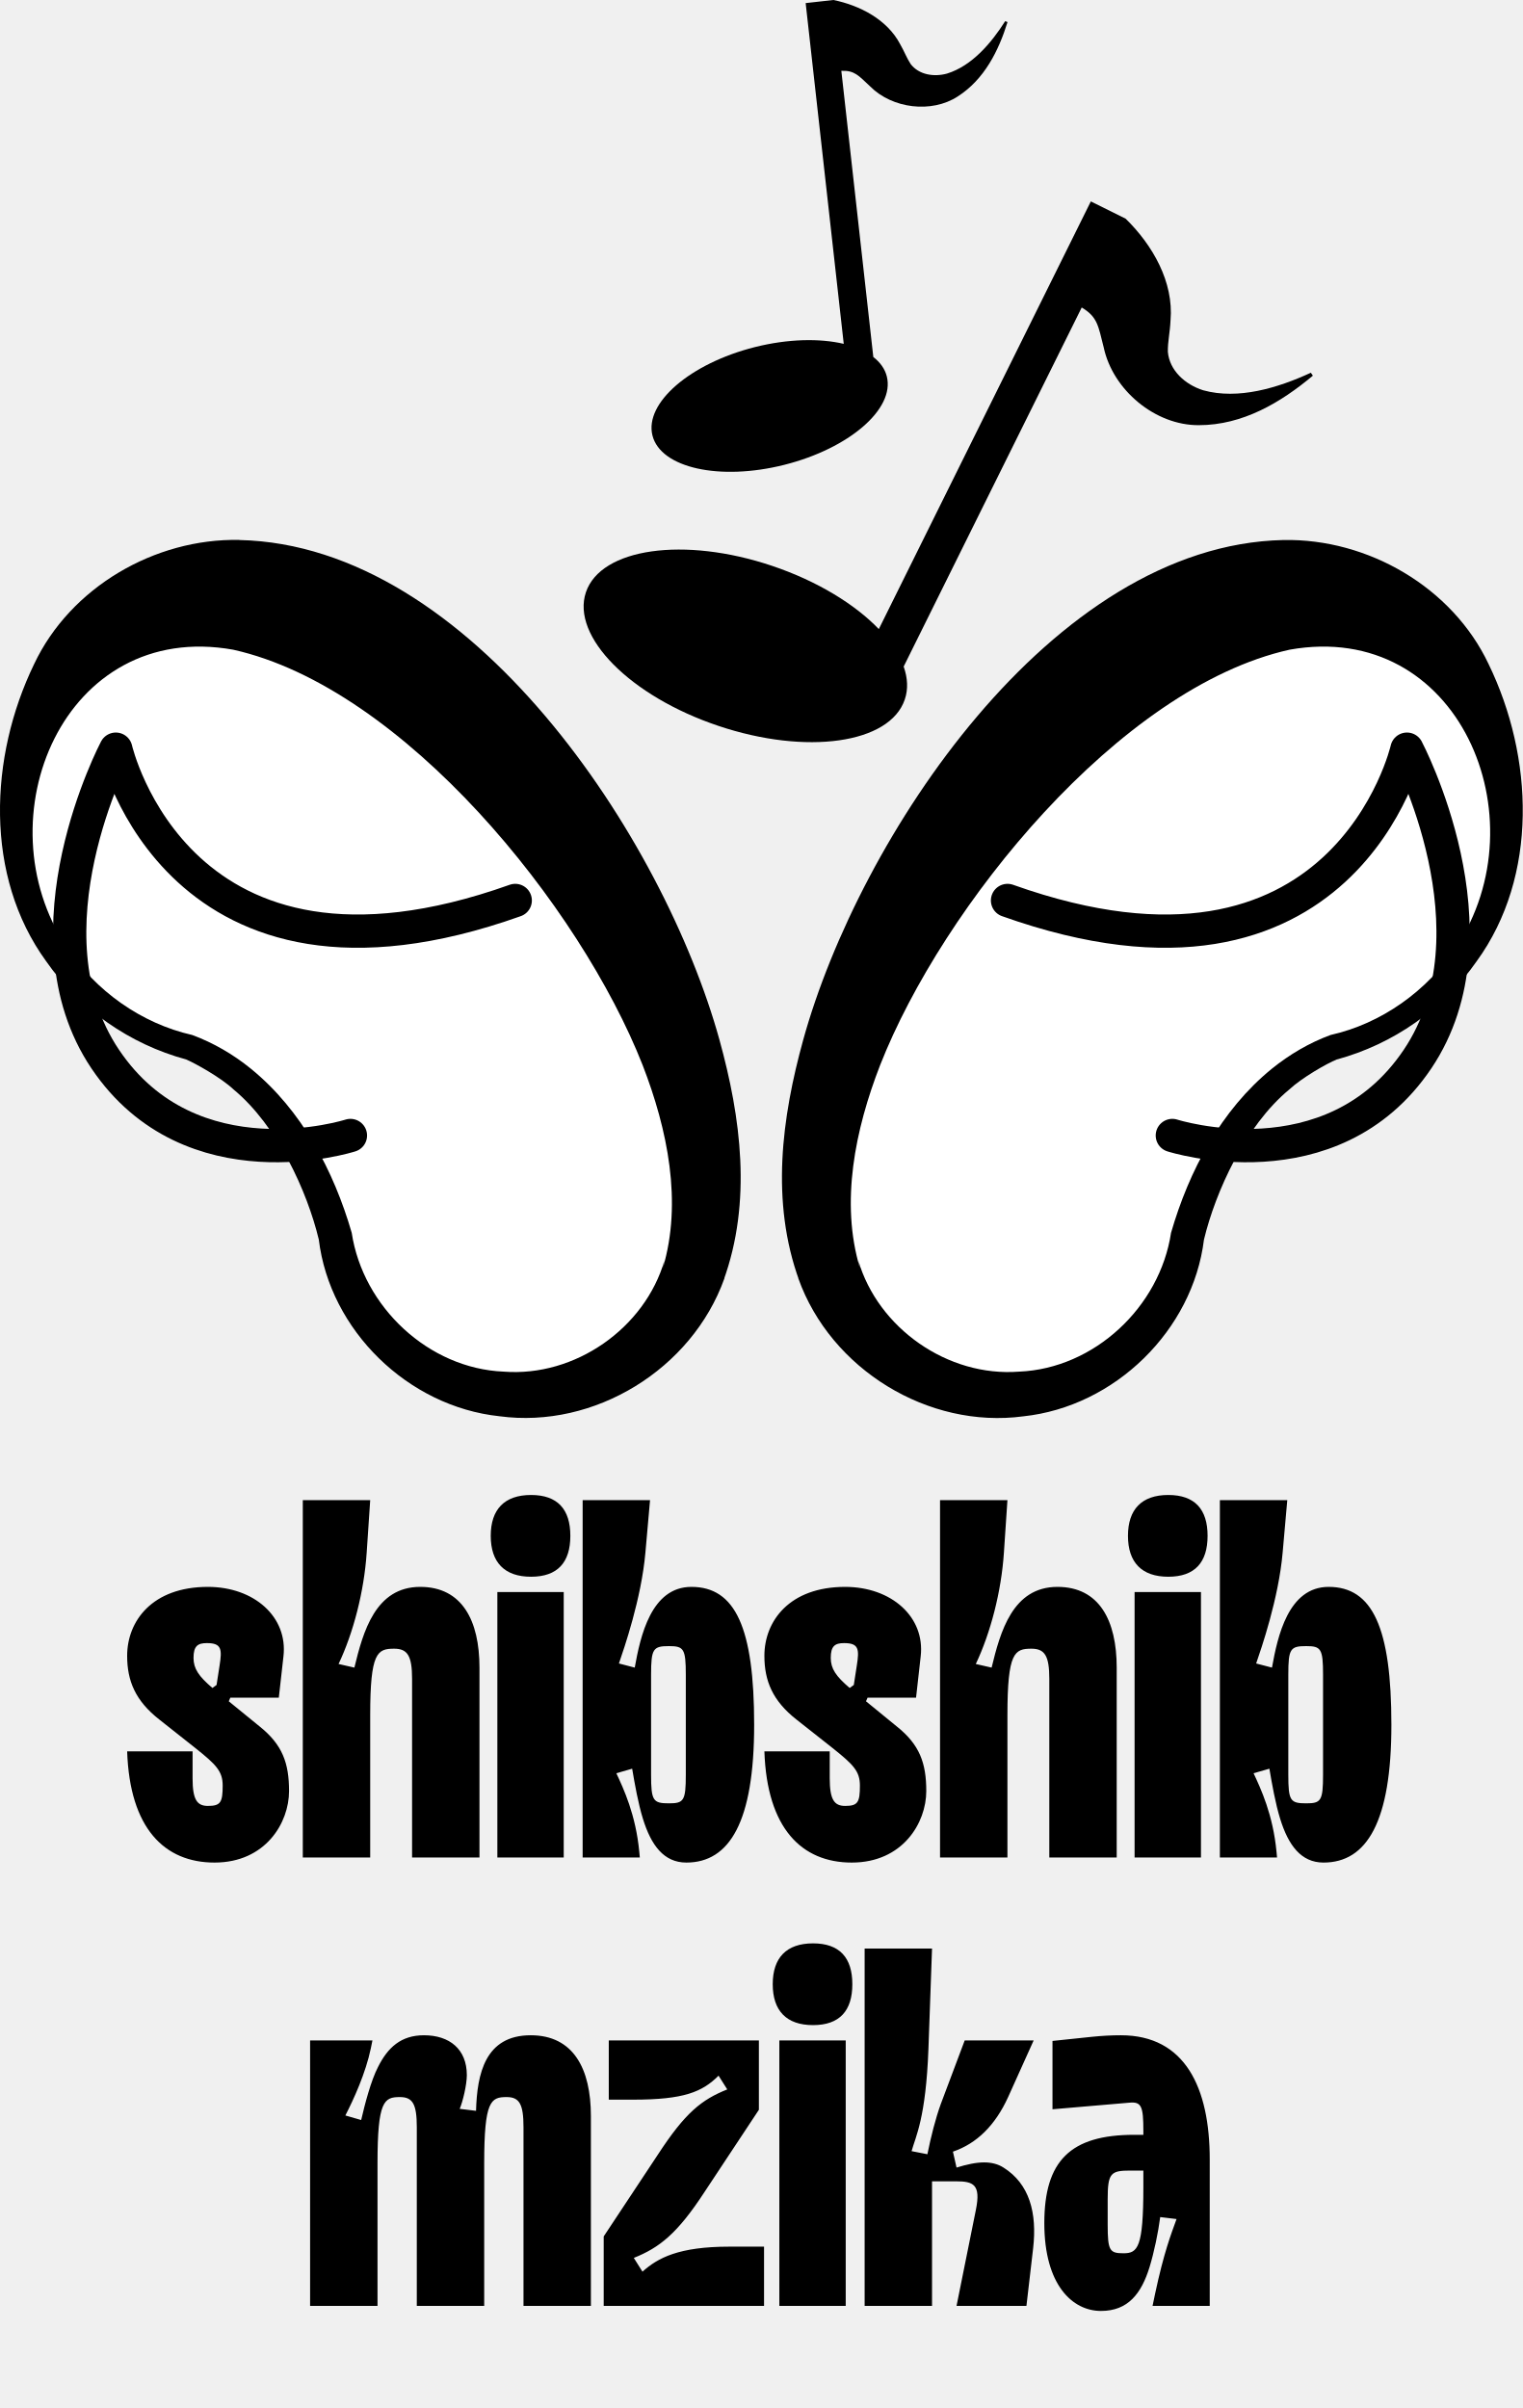
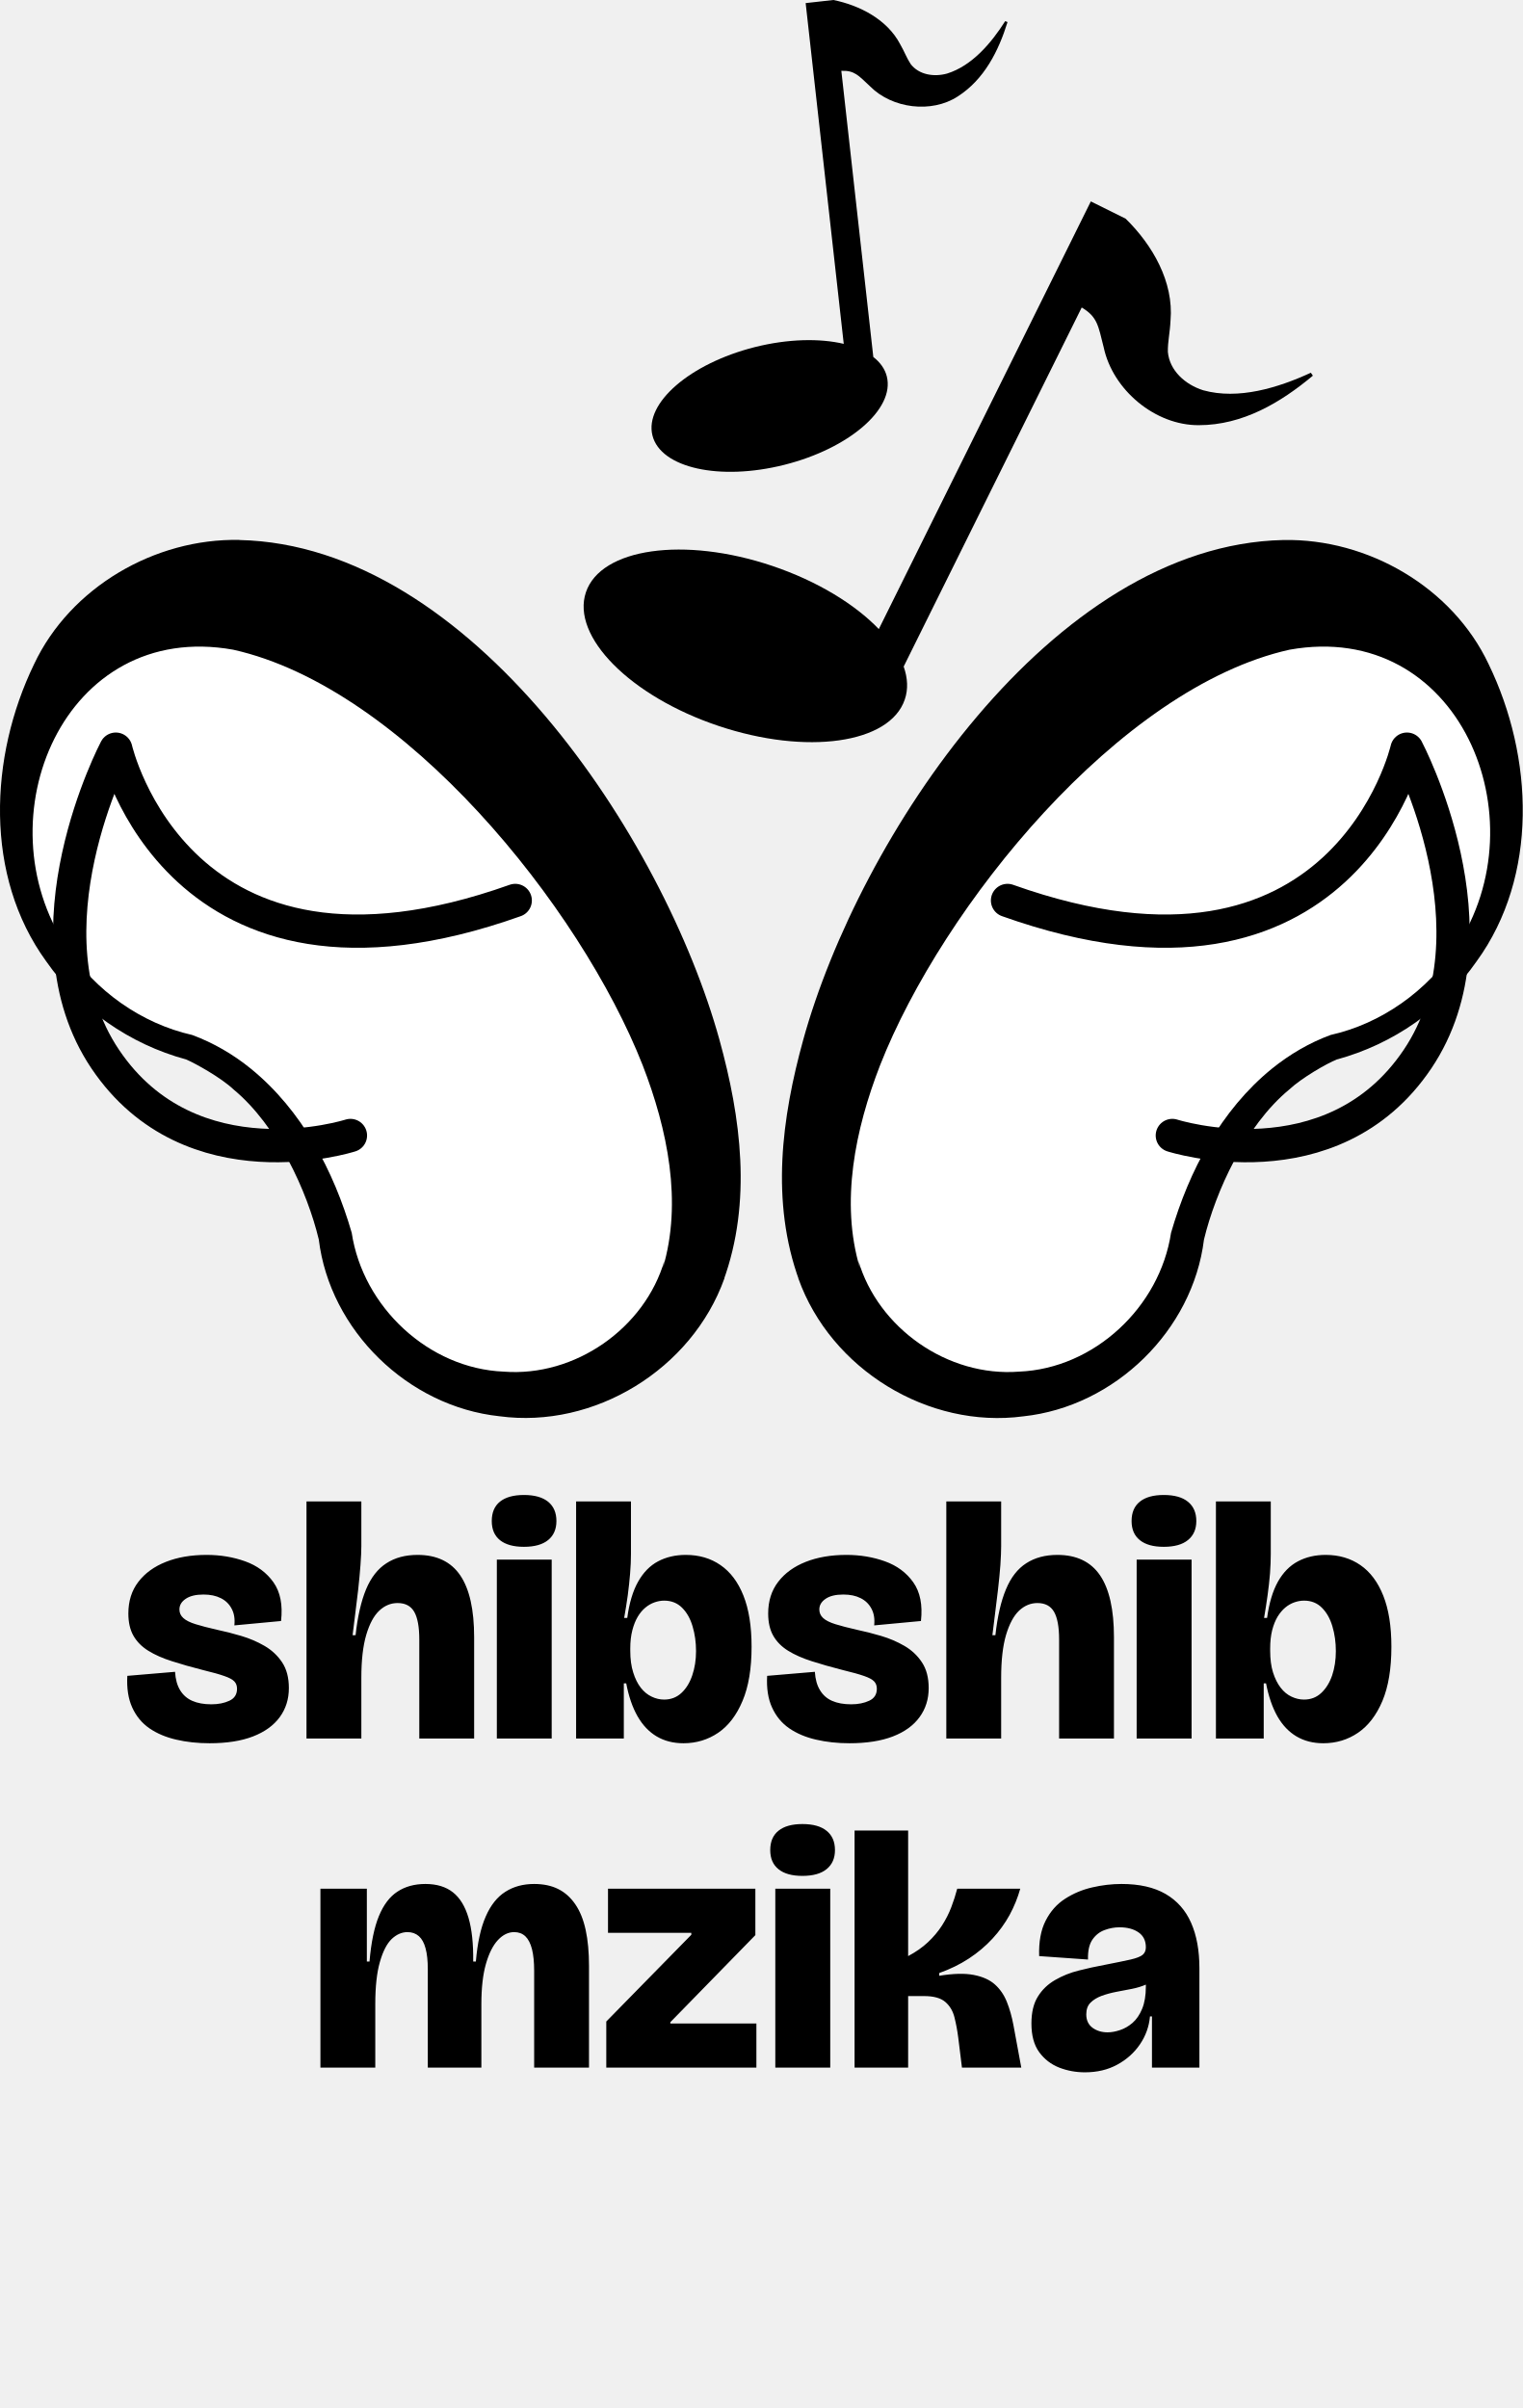
<svg xmlns="http://www.w3.org/2000/svg" id="Layer_2" data-name="Layer 2" viewBox="0 0 177.12 280.12">
  <defs>
    <style>
      .cls-1 {
        fill: none;
        stroke: #000;
        stroke-linecap: round;
        stroke-linejoin: round;
        stroke-width: 3.87px;
      }

      .cls-2 {
        fill: #fff;
      }

      .cls-3 {
      }
    </style>
  </defs>
  <g id="Layer_1-2" data-name="Layer 1">
    <g>
-       <path class="cls-3" d="M24.18 184.6C17.7 184.6 14.79 188.58 14.79 192.62C14.79 195.53 15.74 197.85 18.54 200.04L22.75 203.37C25.13 205.27 25.9 206.04 25.9 207.71C25.9 209.67 25.66 210.08 24.18 210.08C22.93 210.08 22.4 209.37 22.4 206.87V203.73H14.79C15.09 212.69 19.13 216.67 24.95 216.67C30.89 216.67 33.62 212.04 33.62 208.36C33.62 205.09 32.85 202.95 30.18 200.82L26.61 197.91L26.79 197.49H32.43L32.97 192.68C33.5 188.11 29.58 184.6 24.18 184.6ZM24.71 196.36C23.11 195 22.51 194.11 22.51 192.86C22.51 191.49 22.99 191.14 24.06 191.14C25.78 191.14 25.84 191.85 25.54 193.75L25.19 196.01ZM41.22 193.99 39.38 193.57C41.1 189.95 42.35 185.14 42.65 180.62L43.06 174.51H35.22V216.08H43.06V199.51C43.06 192.21 43.89 191.79 45.85 191.79C47.4 191.79 47.93 192.62 47.93 195.29V216.08H55.77V193.99C55.77 188.52 53.75 184.6 48.88 184.6C43.66 184.6 42.23 189.83 41.22 193.99ZM61.77 173.91C58.68 173.91 57.08 175.58 57.08 178.66C57.08 181.75 58.68 183.42 61.77 183.42C64.86 183.42 66.34 181.75 66.34 178.66C66.34 175.58 64.86 173.91 61.77 173.91ZM57.85 185.2V216.08H65.57V185.2ZM73.83 193.99 71.99 193.51C72.58 191.79 74.6 185.97 75.07 180.62L75.61 174.51H67.77V216.08H74.42L74.36 215.43C73.95 211.09 72.52 208.06 71.69 206.28L73.53 205.75C73.83 207.53 74.24 209.84 74.78 211.57C75.73 214.65 77.21 216.67 79.83 216.67C84.87 216.67 87.72 211.92 87.72 200.64C87.72 189.35 85.53 184.6 80.42 184.6C75.73 184.6 74.48 190.36 73.83 193.99ZM77.81 191.49C79.53 191.49 79.77 191.79 79.77 194.82V206.46C79.77 209.49 79.53 209.78 77.81 209.78C75.97 209.78 75.73 209.49 75.73 206.46V194.82C75.73 191.79 75.97 191.49 77.81 191.49ZM98.3 184.6C91.82 184.6 88.91 188.58 88.91 192.62C88.91 195.53 89.86 197.85 92.65 200.04L96.87 203.37C99.25 205.27 100.02 206.04 100.02 207.71C100.02 209.67 99.78 210.08 98.3 210.08C97.05 210.08 96.51 209.37 96.51 206.87V203.73H88.91C89.21 212.69 93.25 216.67 99.07 216.67C105.01 216.67 107.74 212.04 107.74 208.36C107.74 205.09 106.97 202.95 104.29 200.82L100.73 197.91L100.91 197.49H106.55L107.09 192.68C107.62 188.11 103.7 184.6 98.3 184.6ZM98.83 196.36C97.23 195 96.63 194.11 96.63 192.86C96.63 191.49 97.11 191.14 98.18 191.14C99.9 191.14 99.96 191.85 99.66 193.75L99.31 196.01ZM115.34 193.99 113.5 193.57C115.22 189.95 116.47 185.14 116.77 180.62L117.18 174.51H109.34V216.08H117.18V199.51C117.18 192.21 118.01 191.79 119.97 191.79C121.52 191.79 122.05 192.62 122.05 195.29V216.08H129.89V193.99C129.89 188.52 127.87 184.6 123 184.6C117.78 184.6 116.35 189.83 115.34 193.99ZM135.89 173.91C132.8 173.91 131.2 175.58 131.2 178.66C131.2 181.75 132.8 183.42 135.89 183.42C138.98 183.42 140.46 181.75 140.46 178.66C140.46 175.58 138.98 173.91 135.89 173.91ZM131.97 185.2V216.08H139.69V185.2ZM147.95 193.99 146.11 193.51C146.7 191.79 148.72 185.97 149.19 180.62L149.73 174.51H141.89V216.08H148.54L148.48 215.43C148.07 211.09 146.64 208.06 145.81 206.28L147.65 205.75C147.95 207.53 148.36 209.84 148.9 211.57C149.85 214.65 151.33 216.67 153.94 216.67C158.99 216.67 161.84 211.92 161.84 200.64C161.84 189.35 159.65 184.6 154.54 184.6C149.85 184.6 148.6 190.36 147.95 193.99ZM151.93 191.49C153.65 191.49 153.89 191.79 153.89 194.82V206.46C153.89 209.49 153.65 209.78 151.93 209.78C150.08 209.78 149.85 209.49 149.85 206.46V194.82C149.85 191.79 150.08 191.49 151.93 191.49Z" />
-       <path class="cls-3" d="M55.37 245.55 53.47 245.32C53.83 244.48 54.3 242.52 54.3 241.4C54.3 238.37 52.28 236.76 49.31 236.76C46.64 236.76 45.1 238.19 43.97 240.45C43.14 242.05 42.42 244.84 42.01 246.62L40.17 246.09C41.12 244.25 42.54 241.16 43.14 238.25L43.32 237.36H36.07V268.24H43.91V251.67C43.91 244.37 44.68 243.95 46.52 243.95C48.01 243.95 48.48 244.78 48.48 247.45V268.24H56.32V251.67C56.32 244.37 57.09 243.95 58.93 243.95C60.42 243.95 60.89 244.78 60.89 247.45V268.24H68.73V246.15C68.73 240.68 66.71 236.76 61.73 236.76C56.44 236.76 55.49 241.22 55.37 245.55ZM70.81 237.36V244.25H73.66C79.54 244.25 81.68 243.36 83.58 241.46L84.59 243.06C81.62 244.25 79.72 245.73 76.51 250.66L70.22 260.16V268.24H88.87V261.35H84.83C78.95 261.35 76.51 262.66 74.73 264.26L73.72 262.66C76.69 261.47 78.77 259.87 81.98 254.94L88.27 245.43V237.36ZM94.57 226.07C91.48 226.07 89.88 227.74 89.88 230.82C89.88 233.91 91.48 235.58 94.57 235.58C97.66 235.58 99.14 233.91 99.14 230.82C99.14 227.74 97.66 226.07 94.57 226.07ZM90.65 237.36V268.24H98.37V237.36ZM120.23 237.36H112.21L109.42 244.78C108.82 246.44 108.29 248.52 107.87 250.6L106.03 250.24C106.51 248.52 107.69 246.38 107.99 238.37L108.41 226.67H100.57V268.24H108.41V253.75H111.2C113.22 253.75 114.11 254.11 113.51 257.07L111.26 268.24H119.39L120.17 261.53C120.64 257.43 119.75 254.05 116.72 252.15C116.07 251.73 115.3 251.55 114.46 251.55C113.51 251.55 112.45 251.79 111.26 252.15L110.84 250.3C113.63 249.35 115.77 247.22 117.26 243.95ZM133.71 263.73C134.24 262 134.72 259.69 134.95 257.91L136.85 258.14C136.2 259.93 135.37 262.06 134.36 266.81L134.06 268.24H140.71V251.2C140.71 242.88 137.86 236.76 130.38 236.76C129.25 236.76 128.18 236.82 127 236.94L122.42 237.42V245.37L131.39 244.6C132.76 244.48 132.99 245.02 132.99 247.87V248.34H131.93C124.5 248.34 121.47 251.37 121.47 258.62C121.47 265.81 124.74 268.83 128.06 268.83C131.21 268.83 132.76 266.81 133.71 263.73ZM132.99 252.5V254.4C132.99 261.47 132.34 262.12 130.68 262.12C129.07 262.12 128.84 261.83 128.84 258.8V255.83C128.84 252.8 129.19 252.5 131.45 252.5Z" />
      <g>
        <g>
          <g>
            <path class="cls-2" d="M149.63,69.2c-26.97,1.51-62.18,52.74-53.23,78.62h0c3.21,9.1,12.23,15.23,22.25,14.35s17.97-8.63,19.45-18.26c1.46-5.5,5.86-17.6,17.01-22.08,12.47-3.14,21.16-14.99,19.99-28.25-1.29-14.71-10.78-25.2-25.48-24.38Z" />
            <path d="M149.99,75.58c-19.82,4.41-40.37,29.88-47.62,48.33-2.9,7.47-4.65,15.94-2.35,23.6,0,0-.19-.89-.19-.89,2.29,7.87,10.4,13.59,18.71,12.94,8.73-.36,16.36-7.5,17.67-16.15,2.09-7.21,5.8-14.27,11.73-19.09,2.04-1.65,4.35-3.01,6.82-3.92,5.94-1.33,11.26-5.14,14.6-10.21,9.95-14.99.34-38.15-19.37-34.61h0ZM149.28,62.82c9.84-.19,19.66,5.51,23.87,14.44,5.23,10.78,5.81,24.65-1.39,34.56-3.87,5.57-9.72,9.66-16.28,11.43-1.15.46-4.06,2.13-5.52,3.49-5.11,4.22-8.58,11.9-9.92,17.46-1.3,10.56-10.37,19.43-21.01,20.56-11.03,1.48-22.39-5.45-26.17-16.04,0,0-.07-.58-.07-.58,0-.02.19.87.18.86-3.36-9.22-2.04-19,.46-28.05,6.48-23.41,28.86-57.54,55.84-58.13h0Z" />
          </g>
          <path class="cls-1" d="M136.36,132.09s18.52,5.95,28.51-8.87c9.99-14.83-1.22-36.07-1.22-36.07,0,0-7.21,31.58-46.46,17.6" />
        </g>
        <g>
          <g>
            <path class="cls-2" d="M27.49,69.2c26.97,1.51,62.18,52.74,53.23,78.62h0c-3.21,9.1-12.23,15.23-22.25,14.35s-17.97-8.63-19.45-18.26c-1.46-5.5-5.86-17.6-17.01-22.08-12.47-3.14-21.16-14.99-19.99-28.25,1.29-14.71,10.78-25.2,25.48-24.38Z" />
            <path d="M27.84,62.82c26.97.58,49.36,34.72,55.84,58.13,2.5,9.05,3.81,18.84.46,28.05,0,0,.19-.87.19-.87,0,0-.07.58-.07.58-3.78,10.59-15.14,17.53-26.17,16.04-10.64-1.13-19.72-9.99-21.01-20.56-1.34-5.58-4.81-13.23-9.92-17.46-1.44-1.36-4.42-3.02-5.52-3.49-6.56-1.77-12.41-5.86-16.28-11.43-7.2-9.91-6.62-23.77-1.39-34.56,4.21-8.92,14.03-14.64,23.87-14.44h0ZM27.13,75.58c-19.7-3.53-29.33,19.61-19.37,34.61,3.34,5.07,8.67,8.87,14.6,10.21,2.46.91,4.78,2.26,6.82,3.92,5.93,4.83,9.64,11.88,11.73,19.09,1.31,8.64,8.95,15.79,17.67,16.15,8.31.65,16.43-5.06,18.71-12.94,0,0-.19.89-.19.89,2.29-7.66.55-16.12-2.35-23.6-7.25-18.45-27.79-43.91-47.62-48.33h0Z" />
          </g>
          <path class="cls-1" d="M40.76,132.09s-18.52,5.95-28.51-8.87c-9.99-14.83,1.22-36.07,1.22-36.07,0,0,7.21,31.58,46.46,17.6" />
        </g>
        <path d="M152.72,43.69c-3.75,3.14-8.17,5.77-13.29,5.77-5.05.03-9.99-4.08-11.05-9.04-.64-2.51-.71-3.55-2.56-4.65l-20.71,41.77c.47,1.33.54,2.63.13,3.83-1.73,5.14-11.43,6.51-21.68,3.07s-17.14-10.4-15.41-15.54,11.43-6.52,21.67-3.07c5.25,1.77,9.62,4.46,12.4,7.35l24.66-49.75,4.05,2.01c3.12,3.05,5.61,7.35,5.22,11.83-.07,1.48-.33,2.46-.31,3.66.19,2.17,2.01,3.81,4.11,4.47,4.08,1.13,8.71-.28,12.52-2.04l.23.33Z" />
        <path d="M117.19,2.57c-1.04,3.35-2.7,6.67-5.79,8.65-3.04,1.98-7.62,1.42-10.19-1.17-1.36-1.27-1.81-1.87-3.35-1.81l3.72,33.29c.8.62,1.35,1.38,1.57,2.26.95,3.78-4.38,8.38-11.91,10.28s-14.4.37-15.35-3.41,4.38-8.38,11.9-10.28c3.86-.97,7.55-1.04,10.35-.38L93.71.36l3.23-.36c3.07.63,6.24,2.26,7.75,5.12.53.92.76,1.61,1.24,2.34.96,1.24,2.69,1.52,4.22,1.1,2.91-.9,5.16-3.56,6.77-6.1l.27.11Z" />
      </g>
    </g>
  </g>
+   <path class="cls-3" d="M24.38 202.79Q22.29 202.79 20.5 202.37Q18.71 201.96 17.39 201.06Q16.07 200.15 15.38 198.63Q14.69 197.12 14.81 194.95L20.36 194.48Q20.44 195.78 20.95 196.62Q21.47 197.47 22.37 197.86Q23.28 198.26 24.58 198.26Q25.8 198.26 26.69 197.84Q27.57 197.43 27.57 196.45Q27.57 195.93 27.26 195.6Q26.94 195.26 26.09 194.97Q25.25 194.67 23.63 194.28Q21.62 193.77 20.01 193.25Q18.39 192.74 17.25 192.03Q16.11 191.32 15.52 190.28Q14.93 189.24 14.93 187.7Q14.93 185.53 16.09 184.02Q17.25 182.5 19.3 181.69Q21.35 180.88 24.03 180.88Q26.43 180.88 28.52 181.63Q30.61 182.38 31.81 184.07Q33.01 185.77 32.69 188.57L27.26 189.08Q27.38 187.94 26.94 187.13Q26.51 186.32 25.68 185.91Q24.85 185.49 23.67 185.49Q22.33 185.49 21.6 185.99Q20.87 186.48 20.87 187.23Q20.87 187.82 21.33 188.23Q21.78 188.64 22.75 188.94Q23.71 189.24 25.25 189.59Q26.59 189.87 28.04 190.3Q29.5 190.73 30.76 191.46Q32.02 192.19 32.81 193.37Q33.6 194.55 33.6 196.37Q33.6 198.3 32.54 199.75Q31.47 201.21 29.42 202Q27.38 202.79 24.38 202.79Z M35.65 202.24V191.25V174.66H42.03V179.86Q42.03 180.69 41.93 182.05Q41.83 183.4 41.66 184.94Q41.48 186.48 41.3 187.88Q41.13 189.28 41.01 190.22H41.36Q41.72 186.95 42.58 184.88Q43.45 182.81 44.95 181.85Q46.44 180.88 48.57 180.88Q51.92 180.88 53.54 183.27Q55.15 185.65 55.15 190.46V202.24H48.77V190.73Q48.77 188.53 48.18 187.5Q47.59 186.48 46.25 186.48Q45.06 186.48 44.12 187.36Q43.17 188.25 42.6 190.18Q42.03 192.11 42.03 195.18V202.24Z M57.79 202.24V181.43H64.17V202.24ZM60.94 179.94Q59.13 179.94 58.16 179.17Q57.2 178.4 57.2 176.94Q57.2 175.45 58.16 174.68Q59.13 173.91 60.94 173.91Q62.79 173.91 63.76 174.7Q64.72 175.49 64.72 176.94Q64.72 178.36 63.76 179.15Q62.79 179.94 60.94 179.94Z M79.5 202.79Q77.73 202.79 76.39 202Q75.05 201.21 74.16 199.66Q73.27 198.1 72.84 195.82H72.56V202.24H67.01V194.91V174.66H73.39V180.77Q73.39 181.83 73.29 183.05Q73.19 184.27 73.02 185.57Q72.84 186.87 72.6 188.21H72.96Q73.31 185.61 74.22 184Q75.13 182.38 76.54 181.63Q77.96 180.88 79.77 180.88Q82.1 180.88 83.81 182.07Q85.53 183.25 86.47 185.61Q87.42 187.98 87.42 191.56Q87.42 195.38 86.37 197.86Q85.33 200.35 83.54 201.57Q81.74 202.79 79.5 202.79ZM77.25 197.71Q78.43 197.71 79.26 196.94Q80.09 196.17 80.52 194.89Q80.96 193.61 80.96 192.07Q80.96 190.54 80.56 189.2Q80.17 187.86 79.34 187.03Q78.51 186.2 77.25 186.2Q76.7 186.2 76.13 186.4Q75.56 186.6 75.07 187.01Q74.57 187.42 74.18 188.07Q73.79 188.72 73.55 189.65Q73.31 190.58 73.31 191.76V192.03Q73.31 193.49 73.65 194.55Q73.98 195.62 74.53 196.33Q75.09 197.04 75.8 197.37Q76.5 197.71 77.25 197.71Z M98.8 202.79Q96.72 202.79 94.92 202.37Q93.13 201.96 91.81 201.06Q90.49 200.15 89.8 198.63Q89.11 197.12 89.23 194.95L94.78 194.48Q94.86 195.78 95.38 196.62Q95.89 197.47 96.79 197.86Q97.7 198.26 99 198.26Q100.22 198.26 101.11 197.84Q101.99 197.43 101.99 196.45Q101.99 195.93 101.68 195.6Q101.36 195.26 100.52 194.97Q99.67 194.67 98.05 194.28Q96.05 193.77 94.43 193.25Q92.82 192.74 91.67 192.03Q90.53 191.32 89.94 190.28Q89.35 189.24 89.35 187.7Q89.35 185.53 90.51 184.02Q91.67 182.5 93.72 181.69Q95.77 180.88 98.45 180.88Q100.85 180.88 102.94 181.63Q105.03 182.38 106.23 184.07Q107.43 185.77 107.12 188.57L101.68 189.08Q101.8 187.94 101.36 187.13Q100.93 186.32 100.1 185.91Q99.28 185.49 98.09 185.49Q96.75 185.49 96.03 185.99Q95.3 186.48 95.3 187.23Q95.3 187.82 95.75 188.23Q96.2 188.64 97.17 188.94Q98.13 189.24 99.67 189.59Q101.01 189.87 102.47 190.3Q103.93 190.73 105.19 191.46Q106.45 192.19 107.23 193.37Q108.02 194.55 108.02 196.37Q108.02 198.3 106.96 199.75Q105.9 201.21 103.85 202Q101.8 202.79 98.8 202.79Z M110.07 202.24V191.25V174.66H116.45V179.86Q116.45 180.69 116.36 182.05Q116.26 183.4 116.08 184.94Q115.9 186.48 115.72 187.88Q115.55 189.28 115.43 190.22H115.78Q116.14 186.95 117.01 184.88Q117.87 182.81 119.37 181.85Q120.87 180.88 122.99 180.88Q126.34 180.88 127.96 183.27Q129.57 185.65 129.57 190.46V202.24H123.19V190.73Q123.19 188.53 122.6 187.5Q122.01 186.48 120.67 186.48Q119.49 186.48 118.54 187.36Q117.6 188.25 117.02 190.18Q116.45 192.11 116.45 195.18V202.24Z M132.21 202.24V181.43H138.6V202.24ZM135.36 179.94Q133.55 179.94 132.59 179.17Q131.62 178.4 131.62 176.94Q131.62 175.45 132.59 174.68Q133.55 173.91 135.36 173.91Q137.22 173.91 138.18 174.7Q139.15 175.49 139.15 176.94Q139.15 178.36 138.18 179.15Q137.22 179.94 135.36 179.94Z M153.92 202.79Q152.15 202.79 150.81 202Q149.47 201.21 148.58 199.66Q147.7 198.1 147.26 195.82H146.99V202.24H141.43V194.91V174.66H147.81V180.77Q147.81 181.83 147.72 183.05Q147.62 184.27 147.44 185.57Q147.26 186.87 147.03 188.21H147.38Q147.74 185.61 148.64 184Q149.55 182.38 150.97 181.63Q152.38 180.88 154.2 180.88Q156.52 180.88 158.24 182.07Q159.95 183.25 160.89 185.61Q161.84 187.98 161.84 191.56Q161.84 195.38 160.8 197.86Q159.75 200.35 157.96 201.57Q156.17 202.79 153.92 202.79ZM151.68 197.71Q152.86 197.71 153.68 196.94Q154.51 196.17 154.95 194.89Q155.38 193.61 155.38 192.07Q155.38 190.54 154.98 189.2Q154.59 187.86 153.76 187.03Q152.94 186.2 151.68 186.2Q151.12 186.2 150.55 186.4Q149.98 186.6 149.49 187.01Q149 187.42 148.6 188.07Q148.21 188.72 147.97 189.65Q147.74 190.58 147.74 191.76V192.03Q147.74 193.49 148.07 194.55Q148.41 195.62 148.96 196.33Q149.51 197.04 150.22 197.37Q150.93 197.71 151.68 197.71Z M37.27 240.52V228.97V219.71H42.67V228.18H42.98Q43.26 224.87 44.07 222.9Q44.88 220.93 46.23 220.05Q47.59 219.16 49.48 219.16Q51.45 219.16 52.68 220.13Q53.9 221.09 54.49 223.08Q55.08 225.07 55.04 228.18H55.35Q55.63 224.91 56.5 222.94Q57.36 220.97 58.78 220.07Q60.2 219.16 62.13 219.16Q63.75 219.16 64.93 219.75Q66.11 220.34 66.92 221.53Q67.73 222.71 68.12 224.5Q68.51 226.29 68.51 228.7V240.52H62.13V229.25Q62.13 227.75 61.88 226.75Q61.62 225.74 61.11 225.25Q60.59 224.76 59.81 224.76Q58.78 224.76 57.92 225.68Q57.05 226.61 56.52 228.46Q55.99 230.31 55.99 233.15V240.52H49.76V229.09Q49.76 227.59 49.5 226.65Q49.25 225.7 48.72 225.23Q48.18 224.76 47.4 224.76Q46.41 224.76 45.56 225.56Q44.72 226.37 44.19 228.22Q43.65 230.08 43.65 233.15V240.52Z M70.52 240.52V235.16L80.41 225.07V224.84H70.72V219.71H87.86V225.11L77.97 235.24V235.39H87.98V240.52Z M90.18 240.52V219.71H96.57V240.52ZM93.33 218.22Q91.52 218.22 90.56 217.45Q89.59 216.68 89.59 215.22Q89.59 213.73 90.56 212.96Q91.52 212.19 93.33 212.19Q95.19 212.19 96.15 212.98Q97.12 213.76 97.12 215.22Q97.12 216.64 96.15 217.43Q95.19 218.22 93.33 218.22Z M99.4 240.52V212.94H105.63V227.55Q106.97 226.84 107.93 225.94Q108.9 225.03 109.57 223.99Q110.24 222.94 110.65 221.86Q111.06 220.78 111.34 219.71H118.67Q118.23 221.29 117.43 222.77Q116.62 224.24 115.44 225.52Q114.25 226.81 112.7 227.83Q111.14 228.85 109.25 229.52V229.84Q111.69 229.44 113.25 229.74Q114.81 230.04 115.71 230.84Q116.62 231.65 117.11 232.87Q117.6 234.09 117.88 235.59L118.79 240.52H111.89L111.46 237.05Q111.3 235.79 111.02 234.68Q110.75 233.58 109.96 232.89Q109.17 232.2 107.48 232.2H105.63V240.52Z M126.19 241.07Q124.62 241.07 123.2 240.52Q121.78 239.96 120.87 238.72Q119.97 237.48 119.97 235.39Q119.97 233.46 120.72 232.26Q121.46 231.06 122.73 230.33Q123.99 229.6 125.48 229.23Q126.98 228.85 128.44 228.58Q130.49 228.18 131.51 227.95Q132.54 227.71 132.91 227.4Q133.28 227.08 133.28 226.53Q133.28 225.39 132.44 224.8Q131.59 224.2 130.21 224.2Q129.34 224.2 128.48 224.52Q127.61 224.84 127.06 225.64Q126.51 226.45 126.55 227.95L120.87 227.55Q120.79 225.07 121.62 223.44Q122.45 221.8 123.89 220.88Q125.33 219.95 127.04 219.56Q128.75 219.16 130.45 219.16Q133.56 219.16 135.57 220.32Q137.58 221.49 138.54 223.67Q139.51 225.86 139.51 228.97V232.68Q139.51 233.98 139.51 235.3Q139.51 236.62 139.51 237.92Q139.51 239.22 139.51 240.52H133.99Q133.99 239.1 133.99 237.64Q133.99 236.18 133.99 234.57H133.76Q133.6 236.34 132.59 237.82Q131.59 239.29 129.95 240.18Q128.32 241.07 126.19 241.07ZM128.83 236.42Q129.5 236.42 130.27 236.16Q131.04 235.91 131.73 235.32Q132.42 234.72 132.85 233.68Q133.28 232.64 133.28 231.1V230.15L134.35 230.04Q134.03 230.55 133.3 230.86Q132.57 231.18 131.67 231.36Q130.76 231.53 129.84 231.71Q128.91 231.89 128.12 232.18Q127.33 232.48 126.84 232.97Q126.35 233.46 126.35 234.33Q126.35 235.35 127.08 235.89Q127.81 236.42 128.83 236.42Z" />
</svg>
